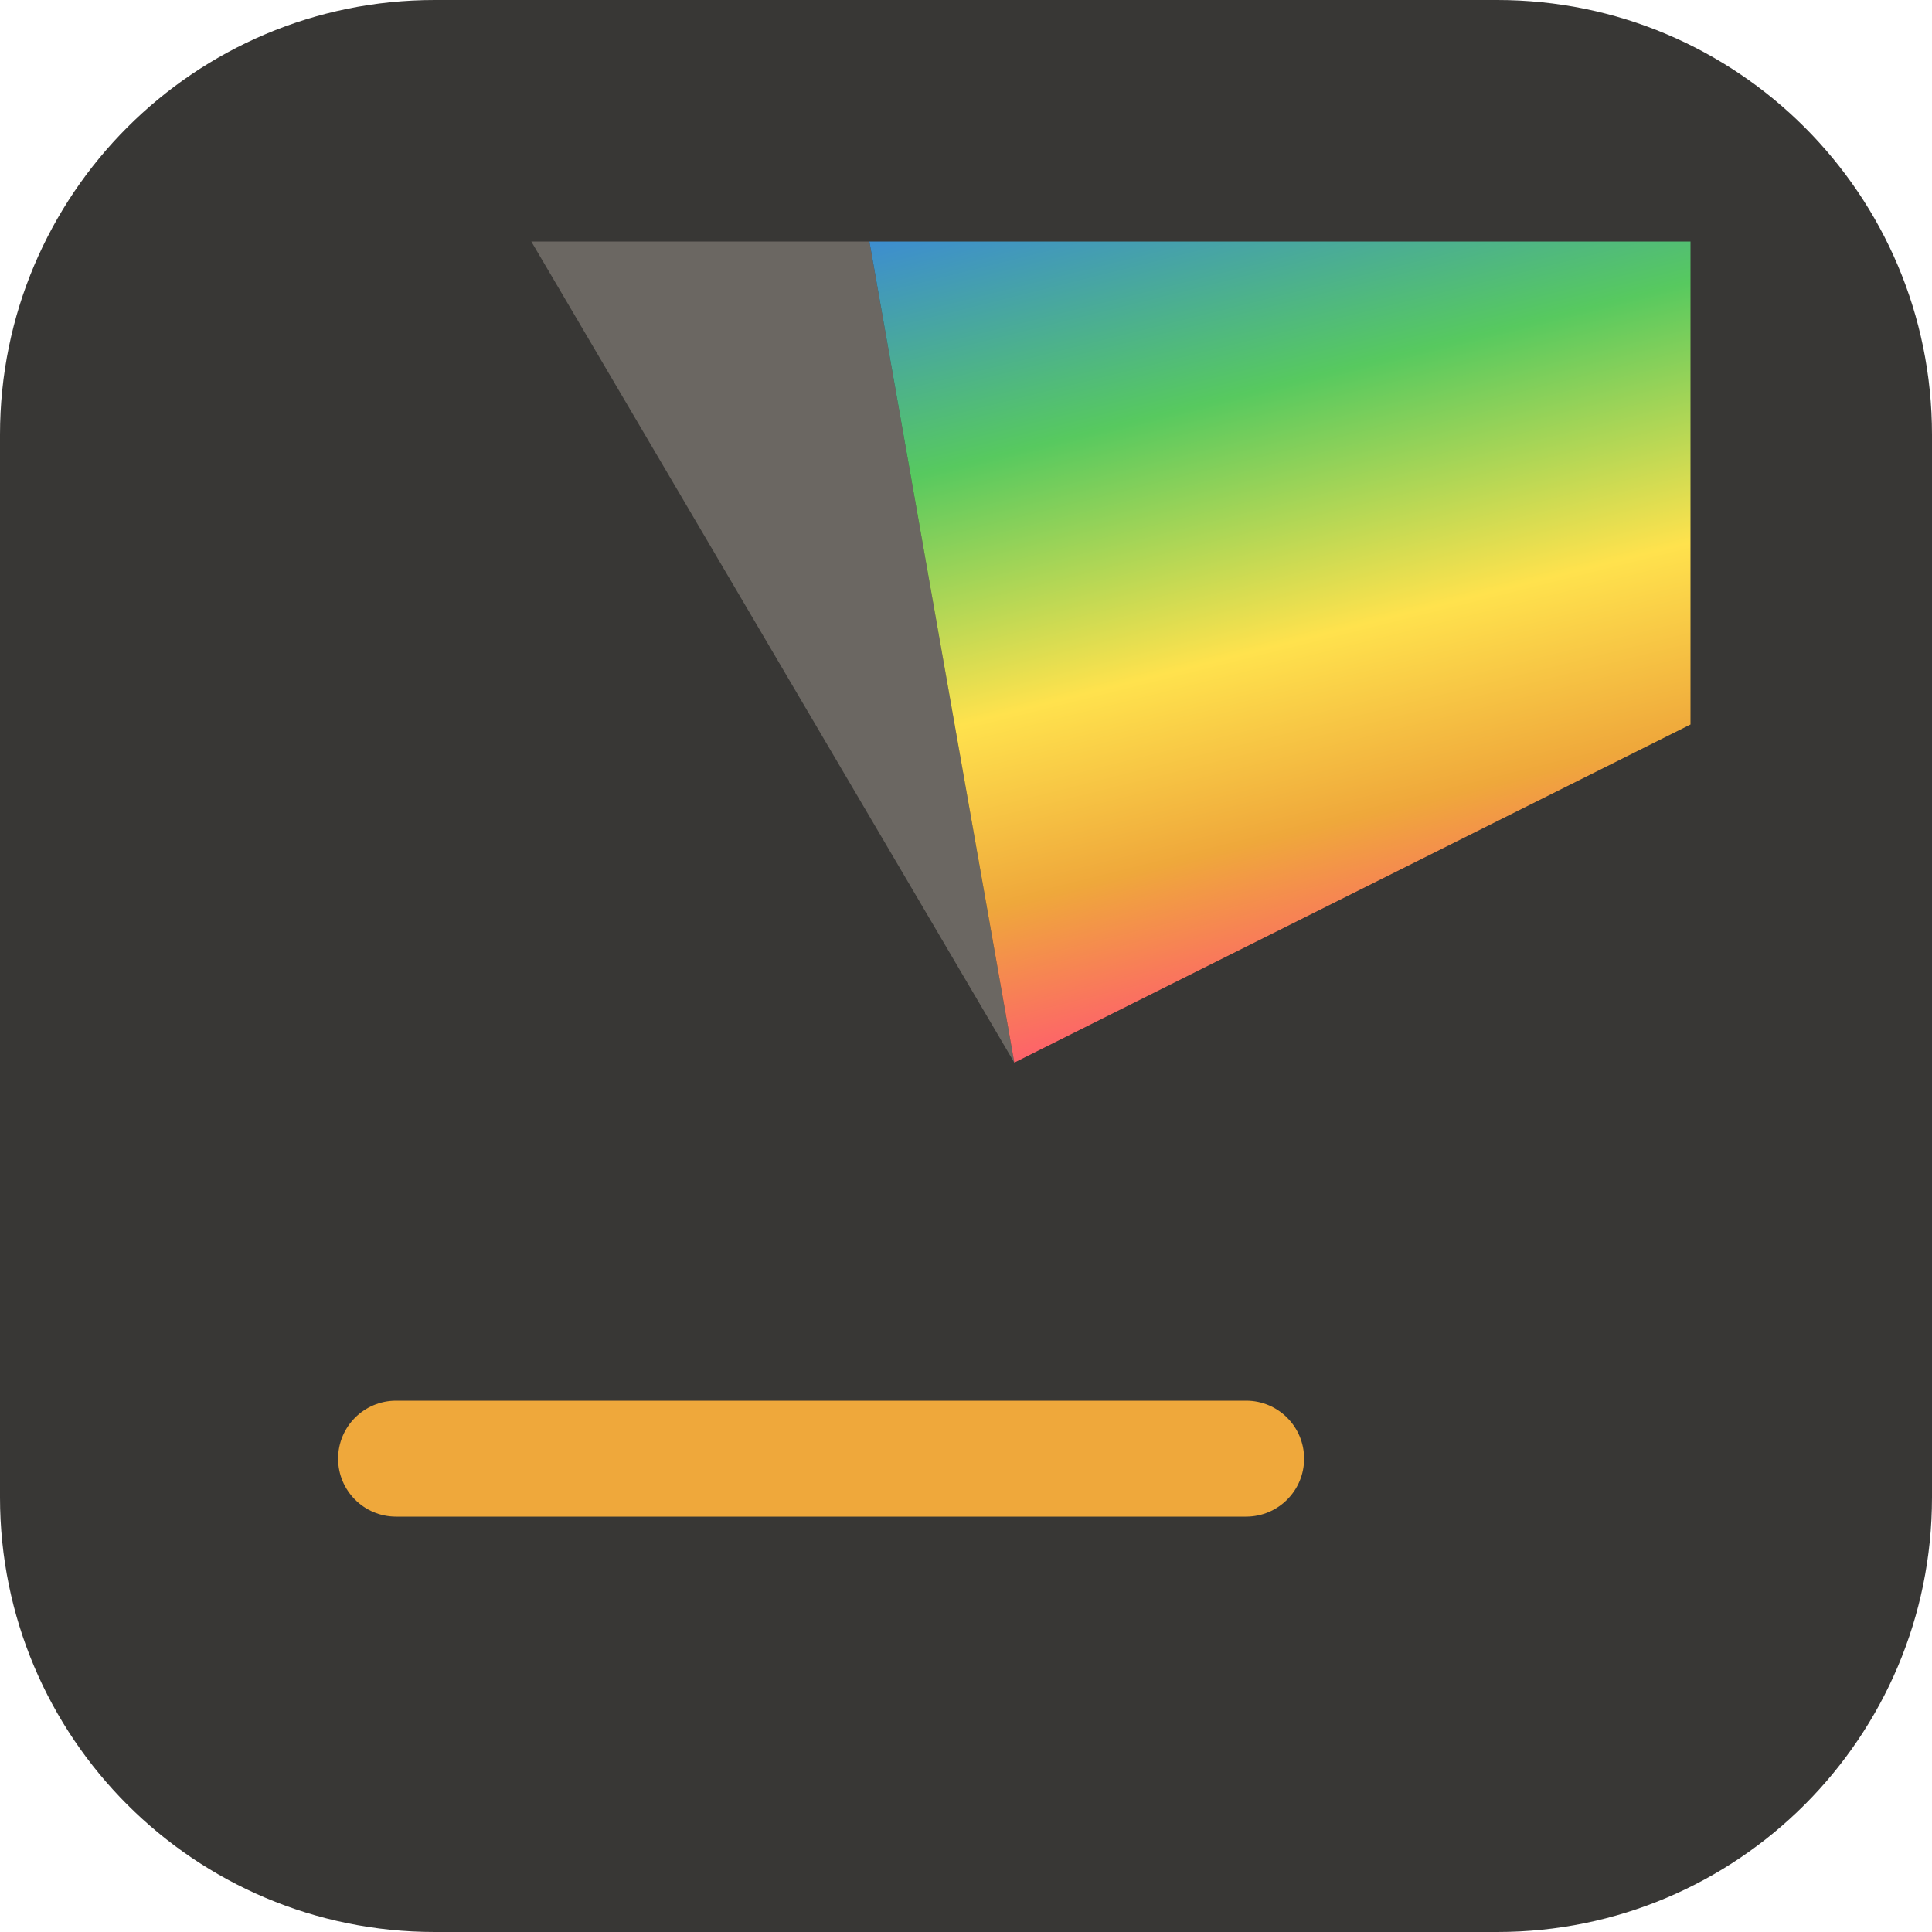
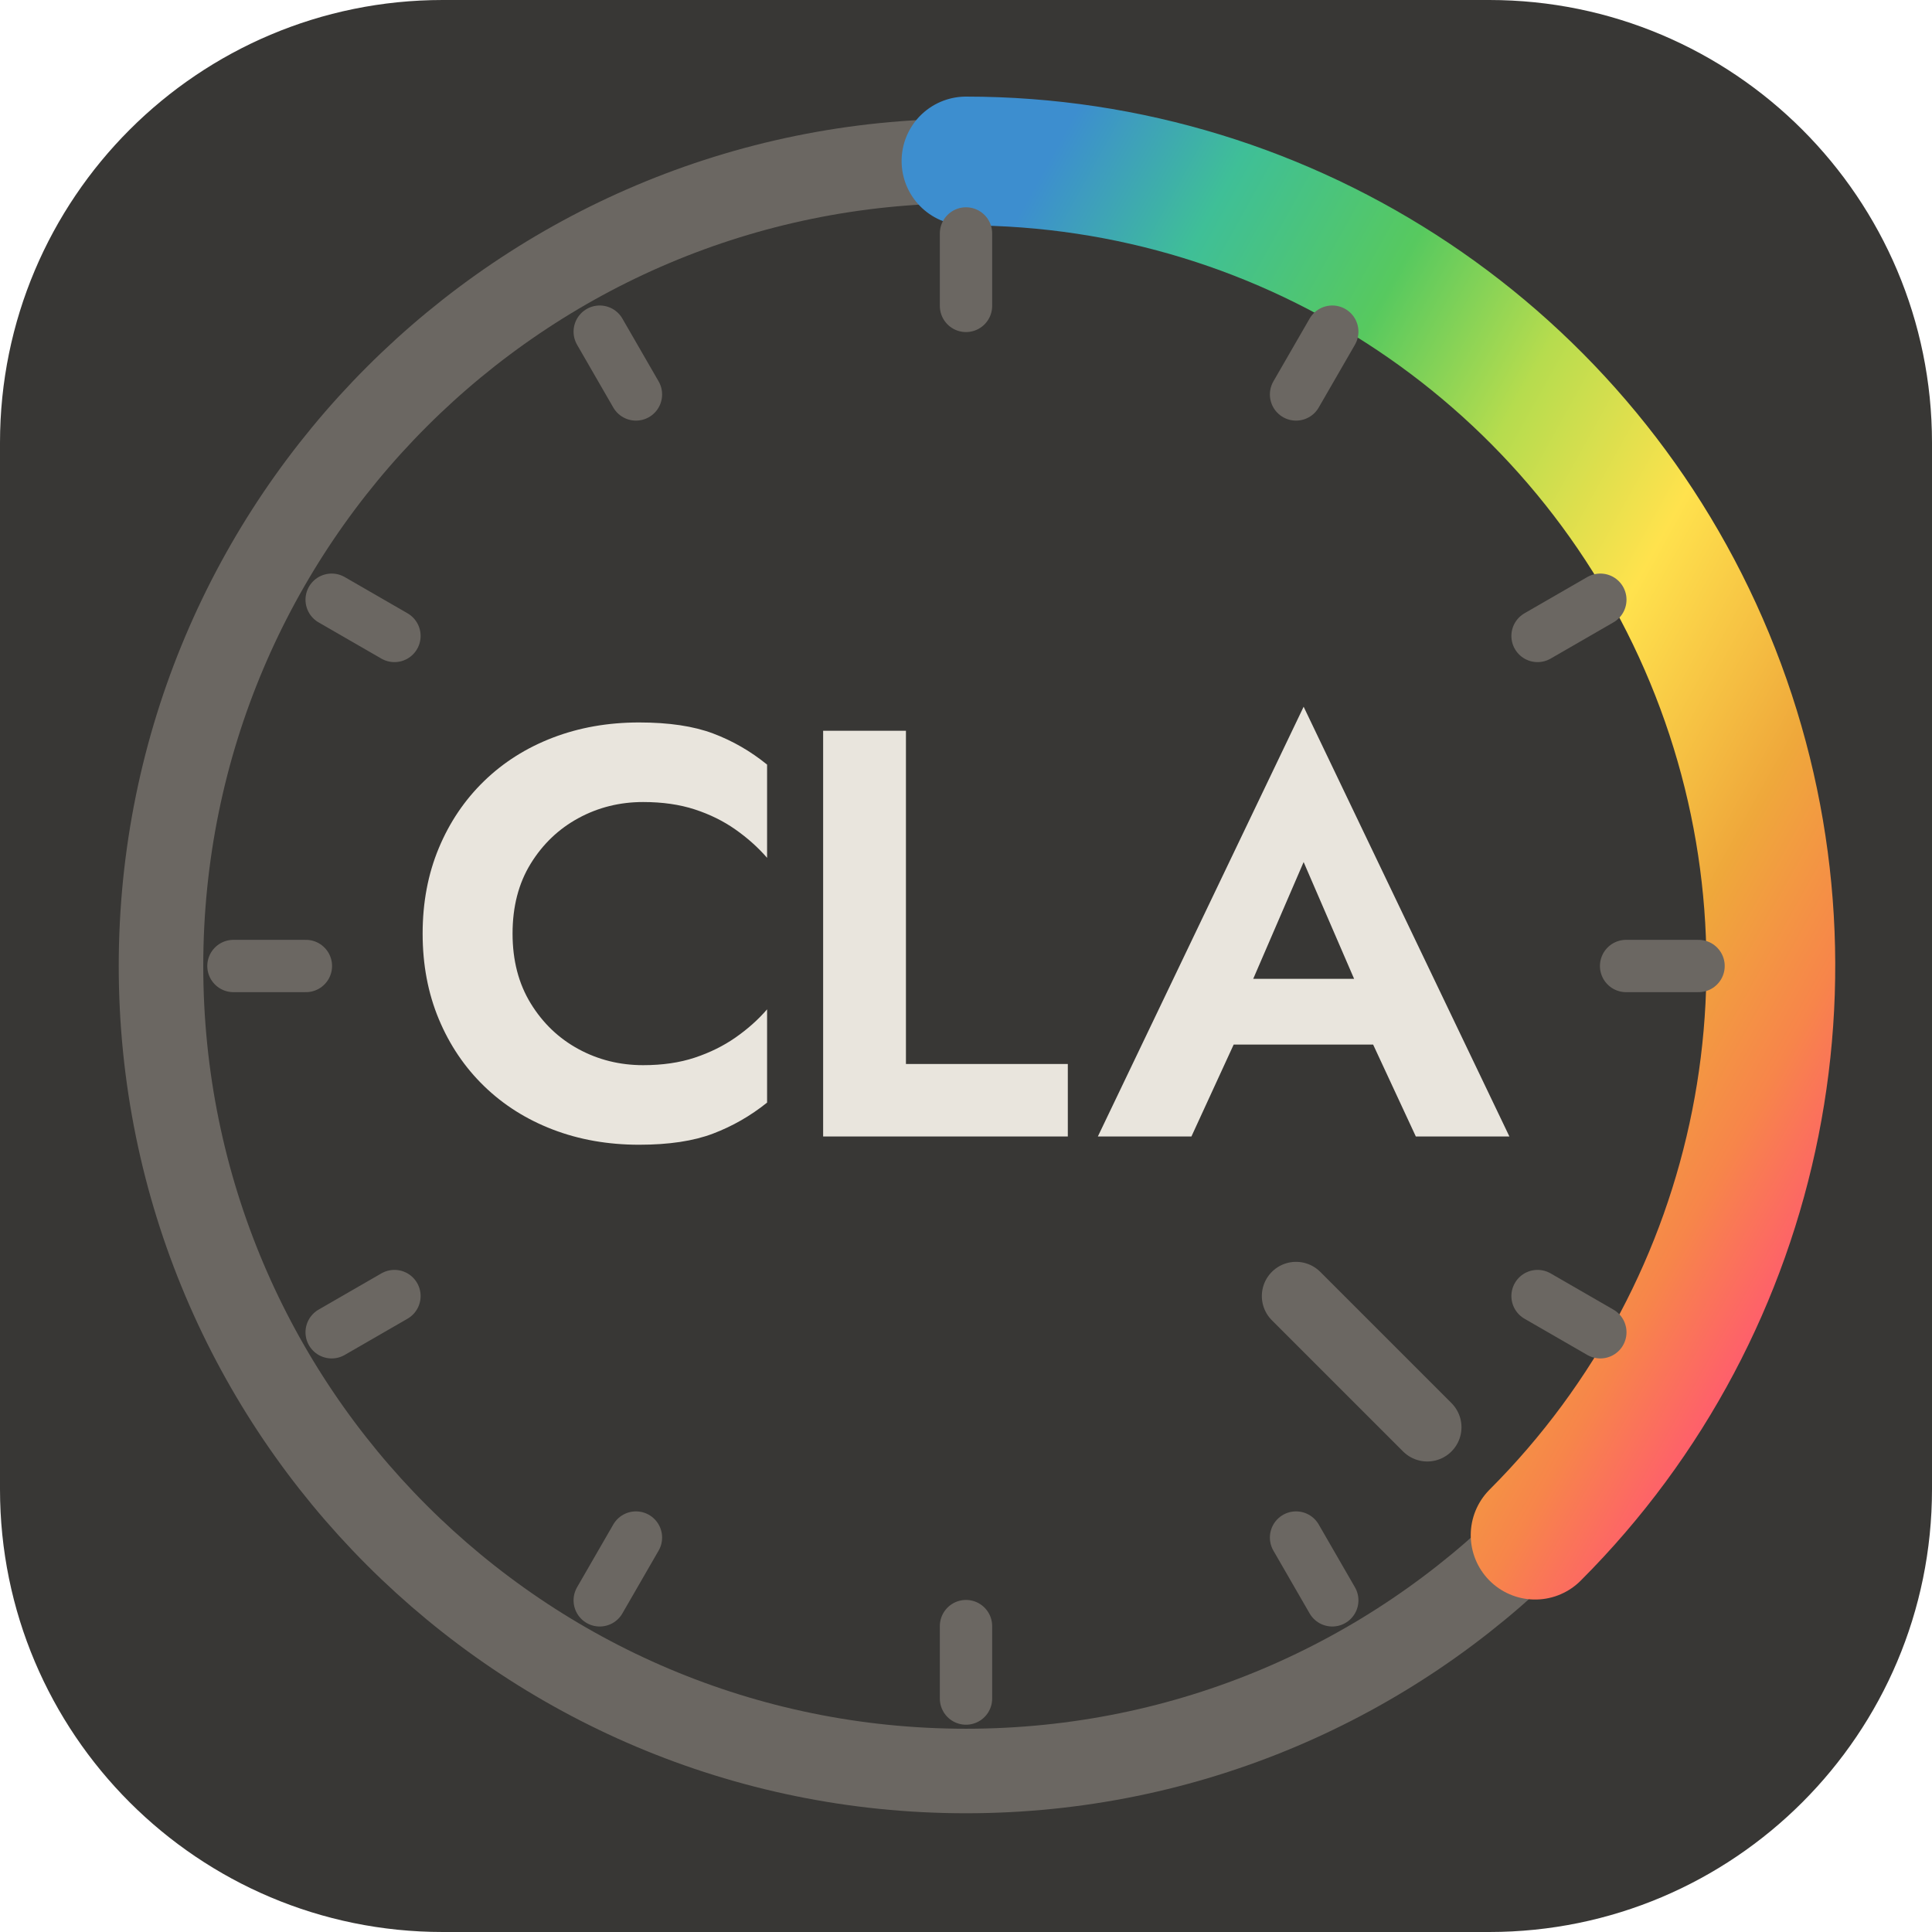
- <svg xmlns="http://www.w3.org/2000/svg" viewBox="0 0 40 40">
+ <svg xmlns="http://www.w3.org/2000/svg" viewBox="0 0 48 48">
  <defs>
-     <linearGradient id="s" x1="0" y1="0" x2="0.25" y2="1">
+     <linearGradient id="g" x1="0.1" y1="0" x2="1" y2="0.85">
      <stop offset="0%" stop-color="#3D8ECF" />
-       <stop offset="28%" stop-color="#57C95F" />
-       <stop offset="58%" stop-color="#FFE24D" />
-       <stop offset="80%" stop-color="#EFA83B" />
+       <stop offset="14%" stop-color="#3FBF97" />
+       <stop offset="30%" stop-color="#57C95F" />
+       <stop offset="44%" stop-color="#B6DC4E" />
+       <stop offset="60%" stop-color="#FFE24D" />
+       <stop offset="78%" stop-color="#EFA83B" />
+       <stop offset="90%" stop-color="#F7854A" />
      <stop offset="100%" stop-color="#FF5C6E" />
    </linearGradient>
  </defs>
-   <rect width="40" height="40" rx="9" fill="#383735" />
-   <path d="M11 5 L18 5 L21 22 Z" fill="#6B6762" />
-   <path d="M18 5 L35 5 L35 15 L21 22 Z" fill="url(#s)" />
-   <rect x="7" y="29" width="20" height="2.4" rx="1.2" fill="#EFA83B" />
+   <rect width="48" height="48" rx="11" fill="#383735" />
+   <circle cx="24" cy="24" r="20" fill="none" stroke="#6B6762" stroke-width="2.1" />
+   <path d="M 24.00 4.00 A 20 20 0 0 1 38.14 38.14" fill="none" stroke="url(#g)" stroke-width="3.2" stroke-linecap="round" />
+   <path d="M 24.00 7.60 L 24.00 5.80" stroke="#6B6762" stroke-width="1.30" stroke-linecap="round" />
+   <path d="M 32.20 9.80 L 33.10 8.24" stroke="#6B6762" stroke-width="1.30" stroke-linecap="round" />
+   <path d="M 38.20 15.80 L 39.76 14.90" stroke="#6B6762" stroke-width="1.30" stroke-linecap="round" />
+   <path d="M 40.40 24.00 L 42.20 24.00" stroke="#6B6762" stroke-width="1.30" stroke-linecap="round" />
+   <path d="M 38.20 32.20 L 39.76 33.10" stroke="#6B6762" stroke-width="1.30" stroke-linecap="round" />
+   <path d="M 32.20 38.20 L 33.10 39.76" stroke="#6B6762" stroke-width="1.30" stroke-linecap="round" />
+   <path d="M 24.00 40.40 L 24.00 42.20" stroke="#6B6762" stroke-width="1.30" stroke-linecap="round" />
+   <path d="M 15.80 38.20 L 14.90 39.76" stroke="#6B6762" stroke-width="1.30" stroke-linecap="round" />
+   <path d="M 9.80 32.20 L 8.24 33.10" stroke="#6B6762" stroke-width="1.30" stroke-linecap="round" />
+   <path d="M 7.60 24.00 L 5.80 24.00" stroke="#6B6762" stroke-width="1.30" stroke-linecap="round" />
+   <path d="M 9.80 15.80 L 8.24 14.90" stroke="#6B6762" stroke-width="1.30" stroke-linecap="round" />
+   <path d="M 15.80 9.80 L 14.90 8.24" stroke="#6B6762" stroke-width="1.30" stroke-linecap="round" />
+   <path d="M 32.20 32.20 L 35.46 35.46" stroke="#6B6762" stroke-width="1.7" stroke-linecap="round" />
+   <g fill="#E9E5DD">
+     <g transform="translate(9.986 28.235) scale(0.0144)">
+       <path d="M190.86 -350.00Q190.86 -420.00 222.22 -470.78Q253.57 -521.57 304.64 -549.28Q355.72 -577.00 416.14 -577.00Q466.14 -577.00 505.29 -564.21Q544.43 -551.43 575.64 -529.43Q606.86 -507.43 630.00 -480.71V-641.57Q587.29 -676.29 536.79 -695.29Q486.29 -714.29 409.29 -714.29Q328.57 -714.29 260.14 -688.00Q191.71 -661.71 141.57 -613.00Q91.43 -564.29 63.57 -497.43Q35.71 -430.57 35.71 -350.00Q35.71 -269.43 63.57 -202.57Q91.43 -135.71 141.57 -87.00Q191.71 -38.29 260.14 -12.00Q328.57 14.29 409.29 14.29Q486.29 14.29 536.79 -4.93Q587.29 -24.14 630.00 -58.43V-219.29Q606.86 -192.57 575.64 -170.79Q544.43 -149.00 505.29 -136.00Q466.14 -123.00 416.14 -123.00Q355.72 -123.00 304.64 -150.72Q253.57 -178.43 222.22 -229.50Q190.86 -280.57 190.86 -350.00Z M726.71 -700.00V0.00H1148.86V-125.00H869.57V-700.00Z M1372.72 -158.57H1742.72L1725.57 -272.00H1389.86ZM1555.72 -473.43 1661.14 -229.57 1659.29 -193.71 1749.29 0.00H1910.72L1555.72 -741.43L1200.71 0.00H1362.15L1454.14 -200.14L1451.43 -231.86Z" />
+     </g>
+   </g>
</svg>
